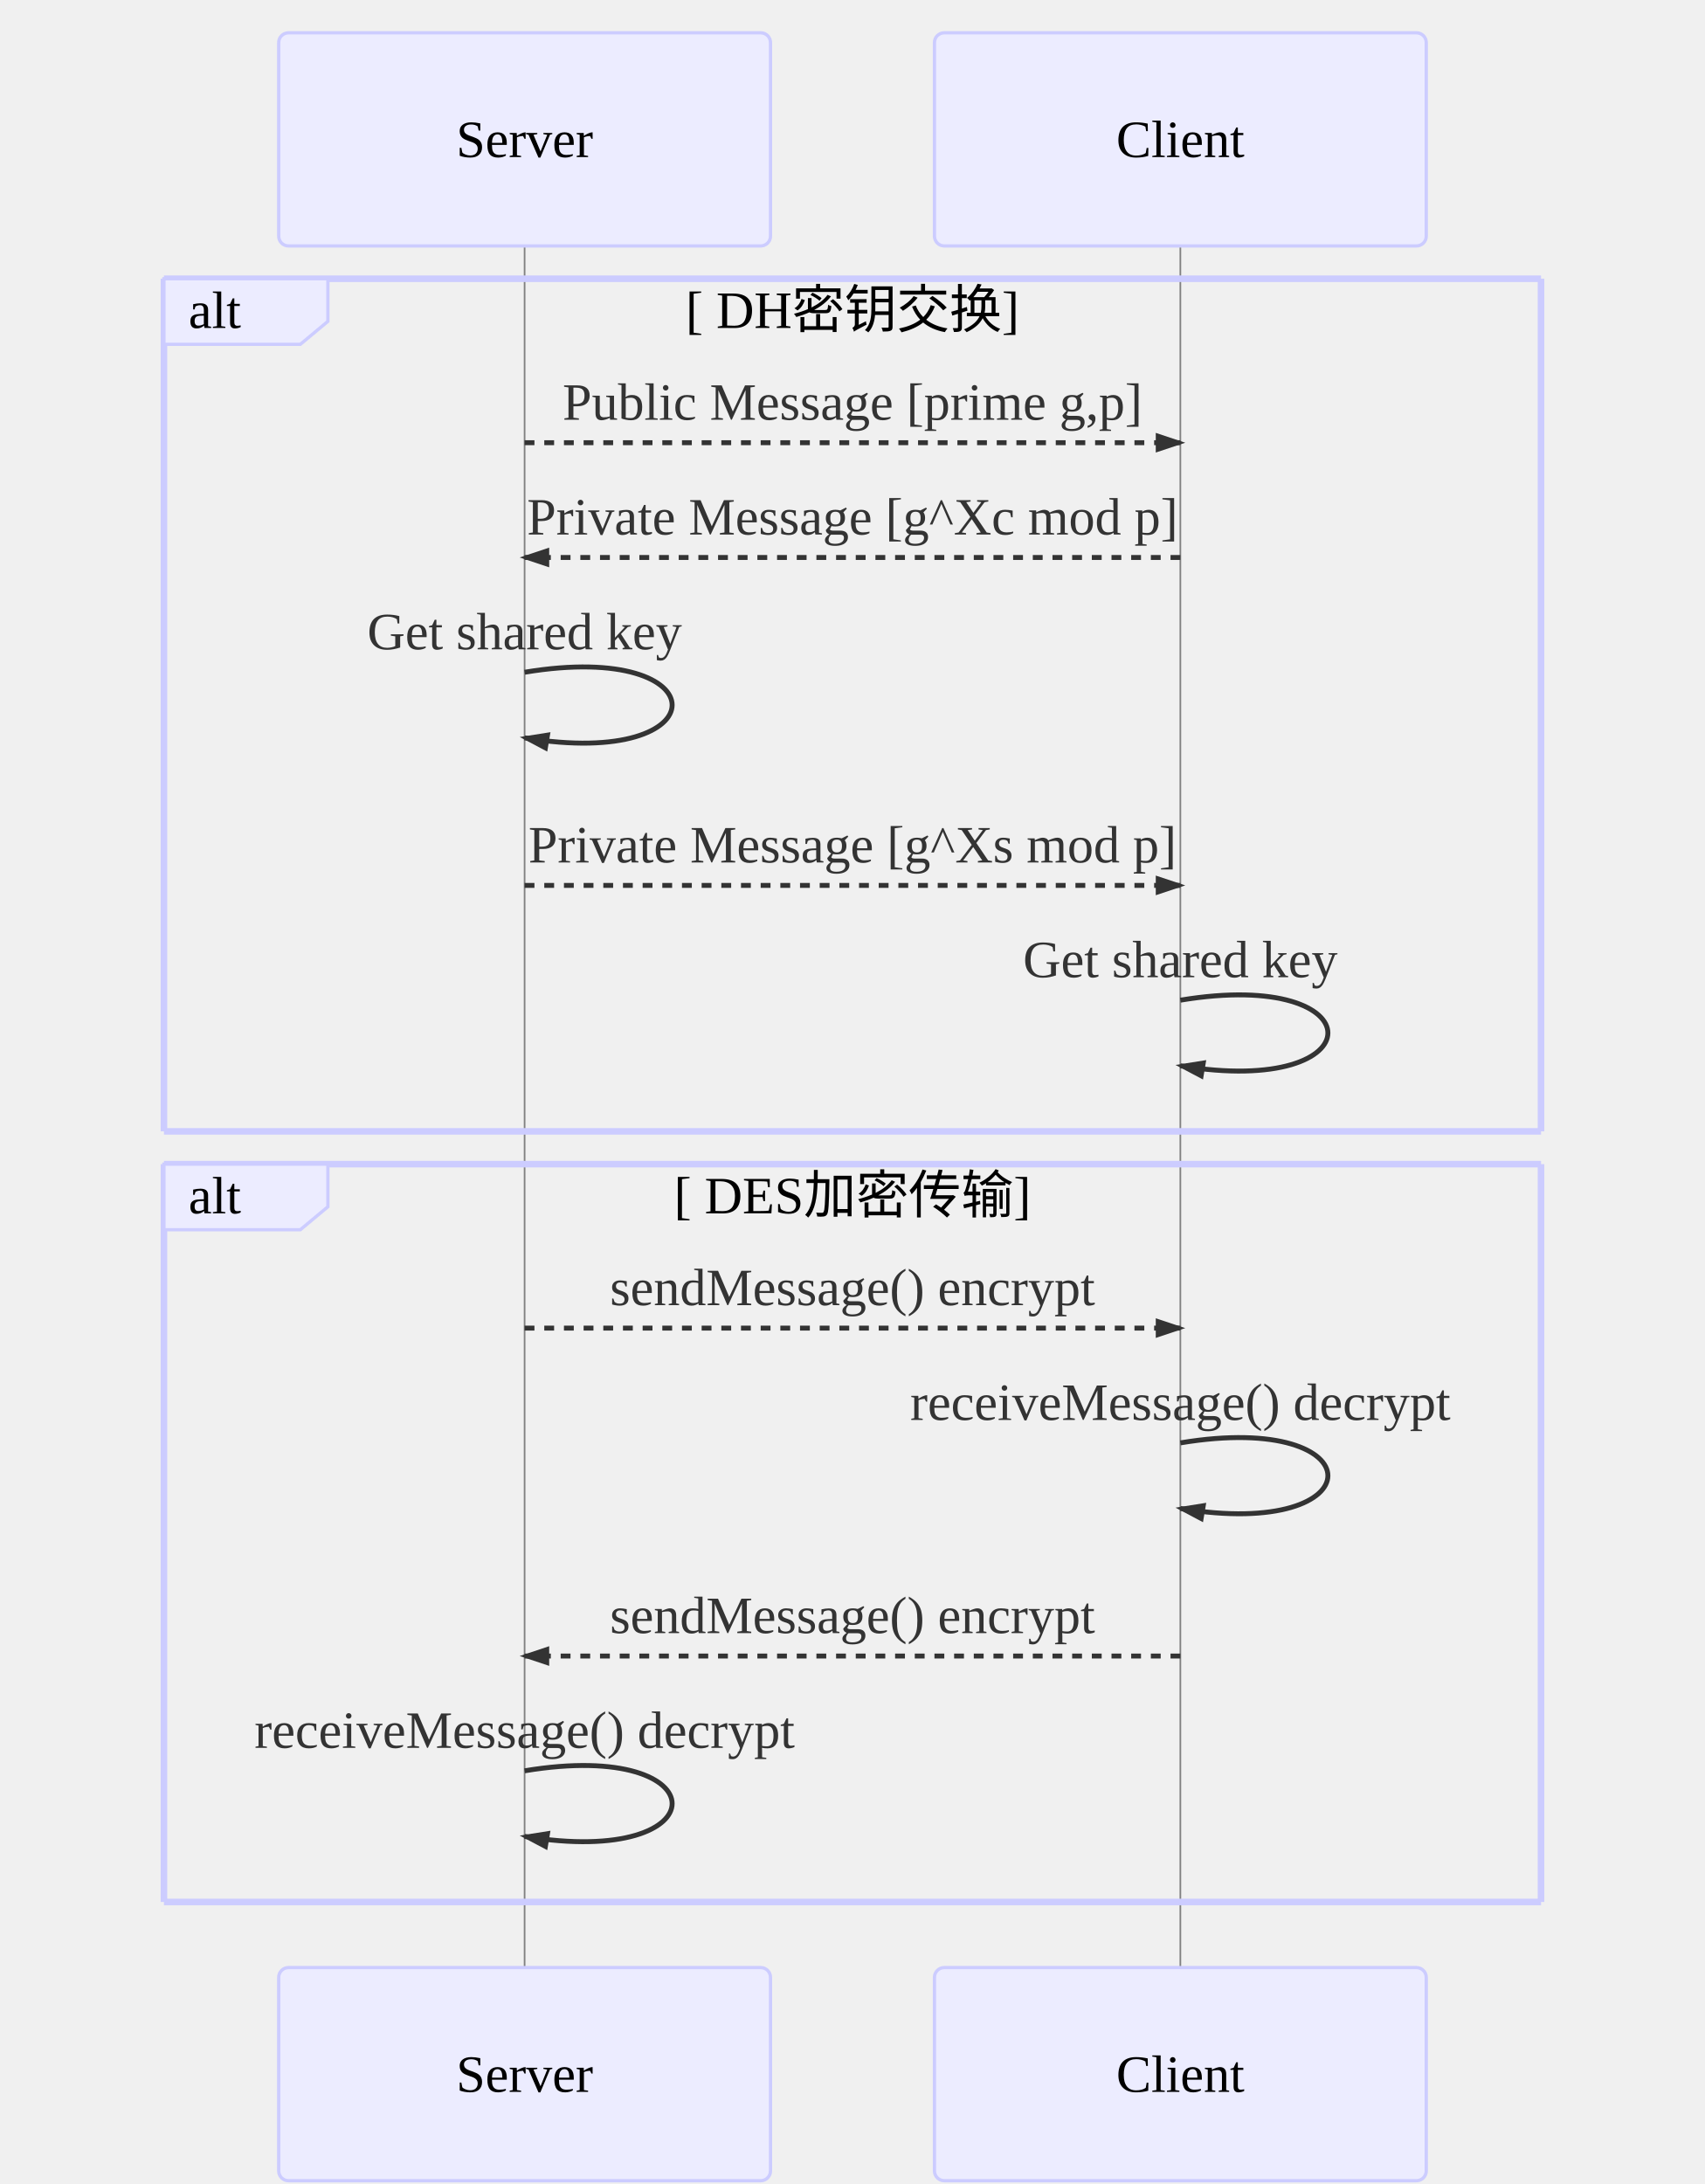
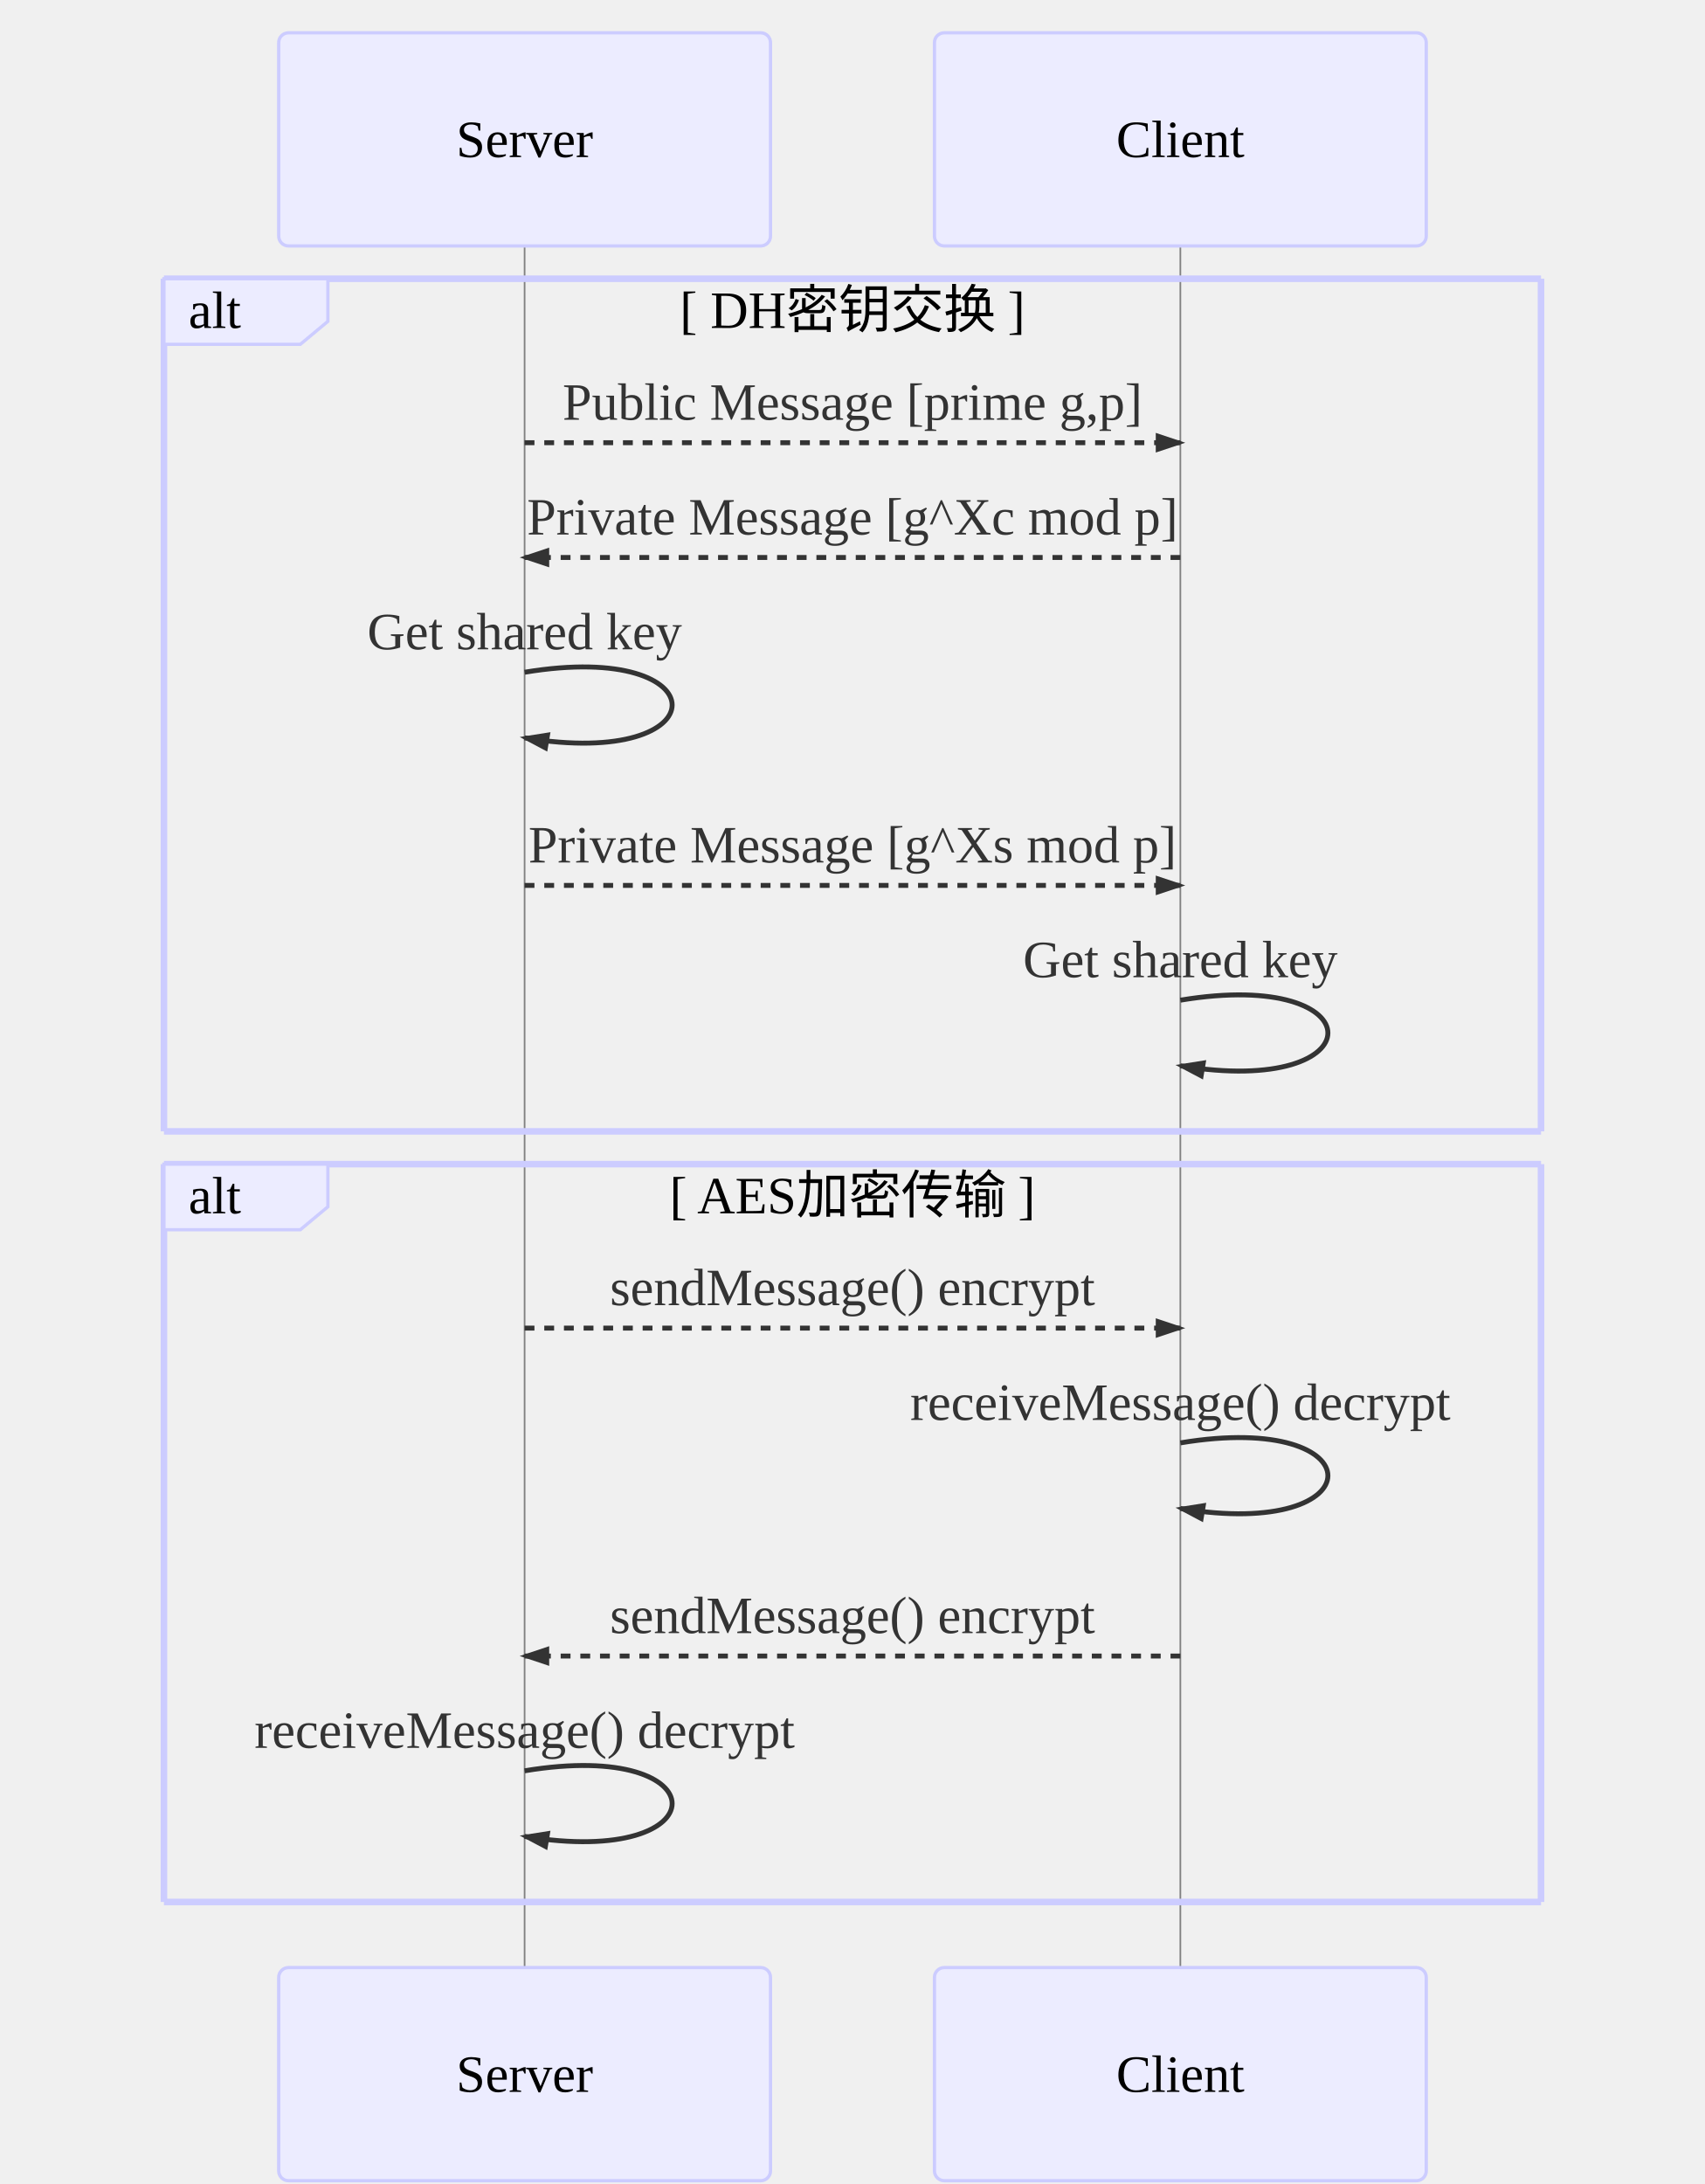
- <svg xmlns="http://www.w3.org/2000/svg" id="mermaid-1559149273044" width="100%" height="50%" style="max-width:520px;" viewBox="-85 -10 520 666">
-   <style>#mermaid-1559149273044 .label {
-     font-family: trebuchet ms, verdana, arial;
-     color: #333
- }
- 
- #mermaid-1559149273044 .node circle,
- #mermaid-1559149273044 .node ellipse,
- #mermaid-1559149273044 .node polygon,
- #mermaid-1559149273044 .node rect {
-     fill: #ececff;
-     stroke: #9370db;
-     stroke-width: 1px
- }
- 
- #mermaid-1559149273044 .node.clickable {
-     cursor: pointer
- }
- 
- #mermaid-1559149273044 .arrowheadPath {
-     fill: #333
- }
- 
- #mermaid-1559149273044 .edgePath .path {
-     stroke: #333;
-     stroke-width: 1.5px
- }
- 
- #mermaid-1559149273044 .edgeLabel {
-     background-color: #e8e8e8
- }
- 
- #mermaid-1559149273044 .cluster rect {
-     fill: #ffffde!important;
-     stroke: #aa3!important;
-     stroke-width: 1px!important
- }
- 
- #mermaid-1559149273044 .cluster text {
-     fill: #333
- }
- 
- #mermaid-1559149273044 div.mermaidTooltip {
-     position: absolute;
-     text-align: center;
-     max-width: 200px;
-     padding: 2px;
-     font-family: trebuchet ms, verdana, arial;
-     font-size: 12px;
-     background: #ffffde;
-     border: 1px solid #aa3;
-     border-radius: 2px;
-     pointer-events: none;
-     z-index: 100
- }
- 
- #mermaid-1559149273044 .actor {
-     stroke: #ccf;
-     fill: #ececff
- }
- 
- #mermaid-1559149273044 text.actor {
-     fill: #000;
-     stroke: none
- }
- 
- #mermaid-1559149273044 .actor-line {
-     stroke: grey
- }
- 
- #mermaid-1559149273044 .messageLine0 {
-     marker-end: "url(#arrowhead)"
- }
- 
- #mermaid-1559149273044 .messageLine0,
- #mermaid-1559149273044 .messageLine1 {
-     stroke-width: 1.5;
-     stroke-dasharray: "2 2";
-     stroke: #333
- }
- 
- #mermaid-1559149273044 #arrowhead {
-     fill: #333
- }
- 
- #mermaid-1559149273044 #crosshead path {
-     fill: #333!important;
-     stroke: #333!important
- }
- 
- #mermaid-1559149273044 .messageText {
-     fill: #333;
-     stroke: none
- }
- 
- #mermaid-1559149273044 .labelBox {
-     stroke: #ccf;
-     fill: #ececff
- }
- 
- #mermaid-1559149273044 .labelText,
- #mermaid-1559149273044 .loopText {
-     fill: #000;
-     stroke: none
- }
- 
- #mermaid-1559149273044 .loopLine {
-     stroke-width: 2;
-     stroke-dasharray: "2 2";
-     marker-end: "url(#arrowhead)";
-     stroke: #ccf
- }
- 
- #mermaid-1559149273044 .note {
-     stroke: #aa3;
-     fill: #fff5ad
- }
- 
- #mermaid-1559149273044 .noteText {
-     fill: #000;
-     stroke: none;
-     font-family: trebuchet ms, verdana, arial;
-     font-size: 14px
- }
- 
- #mermaid-1559149273044 .section {
-     stroke: none;
-     opacity: .2
- }
- 
- #mermaid-1559149273044 .section0 {
-     fill: rgba(102, 102, 255, .49)
- }
- 
- #mermaid-1559149273044 .section2 {
-     fill: #fff400
- }
- 
- #mermaid-1559149273044 .section1,
- #mermaid-1559149273044 .section3 {
-     fill: #fff;
-     opacity: .2
- }
- 
- #mermaid-1559149273044 .sectionTitle0,
- #mermaid-1559149273044 .sectionTitle1,
- #mermaid-1559149273044 .sectionTitle2,
- #mermaid-1559149273044 .sectionTitle3 {
-     fill: #333
- }
- 
- #mermaid-1559149273044 .sectionTitle {
-     text-anchor: start;
-     font-size: 11px;
-     text-height: 14px
- }
- 
- #mermaid-1559149273044 .grid .tick {
-     stroke: #d3d3d3;
-     opacity: .3;
-     shape-rendering: crispEdges
- }
- 
- #mermaid-1559149273044 .grid path {
-     stroke-width: 0
- }
- 
- #mermaid-1559149273044 .today {
-     fill: none;
-     stroke: red;
-     stroke-width: 2px
- }
- 
- #mermaid-1559149273044 .task {
-     stroke-width: 2
- }
- 
- #mermaid-1559149273044 .taskText {
-     text-anchor: middle;
-     font-size: 11px
- }
- 
- #mermaid-1559149273044 .taskTextOutsideRight {
-     fill: #000;
-     text-anchor: start;
-     font-size: 11px
- }
- 
- #mermaid-1559149273044 .taskTextOutsideLeft {
-     fill: #000;
-     text-anchor: end;
-     font-size: 11px
- }
- 
- #mermaid-1559149273044 .taskText0,
- #mermaid-1559149273044 .taskText1,
- #mermaid-1559149273044 .taskText2,
- #mermaid-1559149273044 .taskText3 {
-     fill: #fff
- }
- 
- #mermaid-1559149273044 .task0,
- #mermaid-1559149273044 .task1,
- #mermaid-1559149273044 .task2,
- #mermaid-1559149273044 .task3 {
-     fill: #8a90dd;
-     stroke: #534fbc
- }
- 
- #mermaid-1559149273044 .taskTextOutside0,
- #mermaid-1559149273044 .taskTextOutside1,
- #mermaid-1559149273044 .taskTextOutside2,
- #mermaid-1559149273044 .taskTextOutside3 {
-     fill: #000
- }
- 
- #mermaid-1559149273044 .active0,
- #mermaid-1559149273044 .active1,
- #mermaid-1559149273044 .active2,
- #mermaid-1559149273044 .active3 {
-     fill: #bfc7ff;
-     stroke: #534fbc
- }
- 
- #mermaid-1559149273044 .activeText0,
- #mermaid-1559149273044 .activeText1,
- #mermaid-1559149273044 .activeText2,
- #mermaid-1559149273044 .activeText3 {
-     fill: #000!important
- }
- 
- #mermaid-1559149273044 .done0,
- #mermaid-1559149273044 .done1,
- #mermaid-1559149273044 .done2,
- #mermaid-1559149273044 .done3 {
-     stroke: grey;
-     fill: #d3d3d3;
-     stroke-width: 2
- }
- 
- #mermaid-1559149273044 .doneText0,
- #mermaid-1559149273044 .doneText1,
- #mermaid-1559149273044 .doneText2,
- #mermaid-1559149273044 .doneText3 {
-     fill: #000!important
- }
- 
- #mermaid-1559149273044 .crit0,
- #mermaid-1559149273044 .crit1,
- #mermaid-1559149273044 .crit2,
- #mermaid-1559149273044 .crit3 {
-     stroke: #f88;
-     fill: red;
-     stroke-width: 2
- }
- 
- #mermaid-1559149273044 .activeCrit0,
- #mermaid-1559149273044 .activeCrit1,
- #mermaid-1559149273044 .activeCrit2,
- #mermaid-1559149273044 .activeCrit3 {
-     stroke: #f88;
-     fill: #bfc7ff;
-     stroke-width: 2
- }
- 
- #mermaid-1559149273044 .doneCrit0,
- #mermaid-1559149273044 .doneCrit1,
- #mermaid-1559149273044 .doneCrit2,
- #mermaid-1559149273044 .doneCrit3 {
-     stroke: #f88;
-     fill: #d3d3d3;
-     stroke-width: 2;
-     cursor: pointer;
-     shape-rendering: crispEdges
- }
- 
- #mermaid-1559149273044 .activeCritText0,
- #mermaid-1559149273044 .activeCritText1,
- #mermaid-1559149273044 .activeCritText2,
- #mermaid-1559149273044 .activeCritText3,
- #mermaid-1559149273044 .doneCritText0,
- #mermaid-1559149273044 .doneCritText1,
- #mermaid-1559149273044 .doneCritText2,
- #mermaid-1559149273044 .doneCritText3 {
-     fill: #000!important
- }
- 
- #mermaid-1559149273044 .titleText {
-     text-anchor: middle;
-     font-size: 18px;
-     fill: #000
- }
- 
- #mermaid-1559149273044 g.classGroup text {
-     fill: #9370db;
-     stroke: none;
-     font-family: trebuchet ms, verdana, arial;
-     font-size: 10px
- }
- 
- #mermaid-1559149273044 g.classGroup rect {
-     fill: #ececff;
-     stroke: #9370db
- }
- 
- #mermaid-1559149273044 g.classGroup line {
-     stroke: #9370db;
-     stroke-width: 1
- }
- 
- #mermaid-1559149273044 .classLabel .box {
-     stroke: none;
-     stroke-width: 0;
-     fill: #ececff;
-     opacity: .5
- }
- 
- #mermaid-1559149273044 .classLabel .label {
-     fill: #9370db;
-     font-size: 10px
- }
- 
- #mermaid-1559149273044 .relation {
-     stroke: #9370db;
-     stroke-width: 1;
-     fill: none
- }
- 
- #mermaid-1559149273044 #compositionEnd,
- #mermaid-1559149273044 #compositionStart {
-     fill: #9370db;
-     stroke: #9370db;
-     stroke-width: 1
- }
- 
- #mermaid-1559149273044 #aggregationEnd,
- #mermaid-1559149273044 #aggregationStart {
-     fill: #ececff;
-     stroke: #9370db;
-     stroke-width: 1
- }
- 
- #mermaid-1559149273044 #dependencyEnd,
- #mermaid-1559149273044 #dependencyStart,
- #mermaid-1559149273044 #extensionEnd,
- #mermaid-1559149273044 #extensionStart {
-     fill: #9370db;
-     stroke: #9370db;
-     stroke-width: 1
- }
- 
- #mermaid-1559149273044 .branch-label,
- #mermaid-1559149273044 .commit-id,
- #mermaid-1559149273044 .commit-msg {
-     fill: #d3d3d3;
-     color: #d3d3d3
- }
- 
- </style>
-   <style>#mermaid-1559149273044 {
+ <svg xmlns="http://www.w3.org/2000/svg" id="mermaid-1559166601471" width="100%" height="100%" style="max-width:520px;" viewBox="-85 -10 520 666">
+   <style>#mermaid-1559166601471 .label{font-family:trebuchet ms,verdana,arial;color:#333}#mermaid-1559166601471 .node circle,#mermaid-1559166601471 .node ellipse,#mermaid-1559166601471 .node polygon,#mermaid-1559166601471 .node rect{fill:#ececff;stroke:#9370db;stroke-width:1px}#mermaid-1559166601471 .node.clickable{cursor:pointer}#mermaid-1559166601471 .arrowheadPath{fill:#333}#mermaid-1559166601471 .edgePath .path{stroke:#333;stroke-width:1.5px}#mermaid-1559166601471 .edgeLabel{background-color:#e8e8e8}#mermaid-1559166601471 .cluster rect{fill:#ffffde!important;stroke:#aa3!important;stroke-width:1px!important}#mermaid-1559166601471 .cluster text{fill:#333}#mermaid-1559166601471 div.mermaidTooltip{position:absolute;text-align:center;max-width:200px;padding:2px;font-family:trebuchet ms,verdana,arial;font-size:12px;background:#ffffde;border:1px solid #aa3;border-radius:2px;pointer-events:none;z-index:100}#mermaid-1559166601471 .actor{stroke:#ccf;fill:#ececff}#mermaid-1559166601471 text.actor{fill:#000;stroke:none}#mermaid-1559166601471 .actor-line{stroke:grey}#mermaid-1559166601471 .messageLine0{marker-end:"url(#arrowhead)"}#mermaid-1559166601471 .messageLine0,#mermaid-1559166601471 .messageLine1{stroke-width:1.5;stroke-dasharray:"2 2";stroke:#333}#mermaid-1559166601471 #arrowhead{fill:#333}#mermaid-1559166601471 #crosshead path{fill:#333!important;stroke:#333!important}#mermaid-1559166601471 .messageText{fill:#333;stroke:none}#mermaid-1559166601471 .labelBox{stroke:#ccf;fill:#ececff}#mermaid-1559166601471 .labelText,#mermaid-1559166601471 .loopText{fill:#000;stroke:none}#mermaid-1559166601471 .loopLine{stroke-width:2;stroke-dasharray:"2 2";marker-end:"url(#arrowhead)";stroke:#ccf}#mermaid-1559166601471 .note{stroke:#aa3;fill:#fff5ad}#mermaid-1559166601471 .noteText{fill:#000;stroke:none;font-family:trebuchet ms,verdana,arial;font-size:14px}#mermaid-1559166601471 .section{stroke:none;opacity:.2}#mermaid-1559166601471 .section0{fill:rgba(102,102,255,.49)}#mermaid-1559166601471 .section2{fill:#fff400}#mermaid-1559166601471 .section1,#mermaid-1559166601471 .section3{fill:#fff;opacity:.2}#mermaid-1559166601471 .sectionTitle0,#mermaid-1559166601471 .sectionTitle1,#mermaid-1559166601471 .sectionTitle2,#mermaid-1559166601471 .sectionTitle3{fill:#333}#mermaid-1559166601471 .sectionTitle{text-anchor:start;font-size:11px;text-height:14px}#mermaid-1559166601471 .grid .tick{stroke:#d3d3d3;opacity:.3;shape-rendering:crispEdges}#mermaid-1559166601471 .grid path{stroke-width:0}#mermaid-1559166601471 .today{fill:none;stroke:red;stroke-width:2px}#mermaid-1559166601471 .task{stroke-width:2}#mermaid-1559166601471 .taskText{text-anchor:middle;font-size:11px}#mermaid-1559166601471 .taskTextOutsideRight{fill:#000;text-anchor:start;font-size:11px}#mermaid-1559166601471 .taskTextOutsideLeft{fill:#000;text-anchor:end;font-size:11px}#mermaid-1559166601471 .taskText0,#mermaid-1559166601471 .taskText1,#mermaid-1559166601471 .taskText2,#mermaid-1559166601471 .taskText3{fill:#fff}#mermaid-1559166601471 .task0,#mermaid-1559166601471 .task1,#mermaid-1559166601471 .task2,#mermaid-1559166601471 .task3{fill:#8a90dd;stroke:#534fbc}#mermaid-1559166601471 .taskTextOutside0,#mermaid-1559166601471 .taskTextOutside1,#mermaid-1559166601471 .taskTextOutside2,#mermaid-1559166601471 .taskTextOutside3{fill:#000}#mermaid-1559166601471 .active0,#mermaid-1559166601471 .active1,#mermaid-1559166601471 .active2,#mermaid-1559166601471 .active3{fill:#bfc7ff;stroke:#534fbc}#mermaid-1559166601471 .activeText0,#mermaid-1559166601471 .activeText1,#mermaid-1559166601471 .activeText2,#mermaid-1559166601471 .activeText3{fill:#000!important}#mermaid-1559166601471 .done0,#mermaid-1559166601471 .done1,#mermaid-1559166601471 .done2,#mermaid-1559166601471 .done3{stroke:grey;fill:#d3d3d3;stroke-width:2}#mermaid-1559166601471 .doneText0,#mermaid-1559166601471 .doneText1,#mermaid-1559166601471 .doneText2,#mermaid-1559166601471 .doneText3{fill:#000!important}#mermaid-1559166601471 .crit0,#mermaid-1559166601471 .crit1,#mermaid-1559166601471 .crit2,#mermaid-1559166601471 .crit3{stroke:#f88;fill:red;stroke-width:2}#mermaid-1559166601471 .activeCrit0,#mermaid-1559166601471 .activeCrit1,#mermaid-1559166601471 .activeCrit2,#mermaid-1559166601471 .activeCrit3{stroke:#f88;fill:#bfc7ff;stroke-width:2}#mermaid-1559166601471 .doneCrit0,#mermaid-1559166601471 .doneCrit1,#mermaid-1559166601471 .doneCrit2,#mermaid-1559166601471 .doneCrit3{stroke:#f88;fill:#d3d3d3;stroke-width:2;cursor:pointer;shape-rendering:crispEdges}#mermaid-1559166601471 .activeCritText0,#mermaid-1559166601471 .activeCritText1,#mermaid-1559166601471 .activeCritText2,#mermaid-1559166601471 .activeCritText3,#mermaid-1559166601471 .doneCritText0,#mermaid-1559166601471 .doneCritText1,#mermaid-1559166601471 .doneCritText2,#mermaid-1559166601471 .doneCritText3{fill:#000!important}#mermaid-1559166601471 .titleText{text-anchor:middle;font-size:18px;fill:#000}#mermaid-1559166601471 g.classGroup text{fill:#9370db;stroke:none;font-family:trebuchet ms,verdana,arial;font-size:10px}#mermaid-1559166601471 g.classGroup rect{fill:#ececff;stroke:#9370db}#mermaid-1559166601471 g.classGroup line{stroke:#9370db;stroke-width:1}#mermaid-1559166601471 .classLabel .box{stroke:none;stroke-width:0;fill:#ececff;opacity:.5}#mermaid-1559166601471 .classLabel .label{fill:#9370db;font-size:10px}#mermaid-1559166601471 .relation{stroke:#9370db;stroke-width:1;fill:none}#mermaid-1559166601471 #compositionEnd,#mermaid-1559166601471 #compositionStart{fill:#9370db;stroke:#9370db;stroke-width:1}#mermaid-1559166601471 #aggregationEnd,#mermaid-1559166601471 #aggregationStart{fill:#ececff;stroke:#9370db;stroke-width:1}#mermaid-1559166601471 #dependencyEnd,#mermaid-1559166601471 #dependencyStart,#mermaid-1559166601471 #extensionEnd,#mermaid-1559166601471 #extensionStart{fill:#9370db;stroke:#9370db;stroke-width:1}#mermaid-1559166601471 .branch-label,#mermaid-1559166601471 .commit-id,#mermaid-1559166601471 .commit-msg{fill:#d3d3d3;color:#d3d3d3}</style>
+   <style>#mermaid-1559166601471 {
    color: rgb(0, 0, 0);
    font: normal normal 400 normal 16px / normal "Times New Roman";
- }
- 
- </style>
+   }</style>
  <g />
  <g>
    <line id="actor0" x1="75" y1="5" x2="75" y2="655" class="actor-line" stroke-width="0.5px" stroke="#999" />
    <rect x="0" y="0" fill="#eaeaea" stroke="#666" width="150" height="65" rx="3" ry="3" class="actor" />
    <text x="75" y="32.5" dominant-baseline="central" alignment-baseline="central" class="actor" style="text-anchor: middle;">
      <tspan x="75" dy="0">Server</tspan>
    </text>
  </g>
  <g>
    <line id="actor1" x1="275" y1="5" x2="275" y2="655" class="actor-line" stroke-width="0.5px" stroke="#999" />
    <rect x="200" y="0" fill="#eaeaea" stroke="#666" width="150" height="65" rx="3" ry="3" class="actor" />
    <text x="275" y="32.5" dominant-baseline="central" alignment-baseline="central" class="actor" style="text-anchor: middle;">
      <tspan x="275" dy="0">Client</tspan>
    </text>
  </g>
  <defs>
    <marker id="arrowhead" refX="5" refY="2" markerWidth="6" markerHeight="4" orient="auto">
      <path d="M 0,0 V 4 L6,2 Z" />
    </marker>
  </defs>
  <defs>
    <marker id="crosshead" markerWidth="15" markerHeight="8" orient="auto" refX="16" refY="4">
      <path fill="black" stroke="#000000" stroke-width="1px" d="M 9,2 V 6 L16,4 Z" style="stroke-dasharray: 0, 0;" />
      <path fill="none" stroke="#000000" stroke-width="1px" d="M 0,1 L 6,7 M 6,1 L 0,7" style="stroke-dasharray: 0, 0;" />
    </marker>
  </defs>
  <g>
-     <text x="175" y="118" class="messageText" style="text-anchor: middle;">Public Message [prime g,
- p]</text>
+     <text x="175" y="118" class="messageText" style="text-anchor: middle;">Public Message [prime g,p]</text>
    <line x1="75" y1="125" x2="275" y2="125" class="messageLine1" stroke-width="2" stroke="black" marker-end="url(#arrowhead)" style="stroke-dasharray: 3, 3; fill: none;" />
  </g>
  <g>
    <text x="175" y="153" class="messageText" style="text-anchor: middle;">Private Message [g^Xc mod p]</text>
    <line x1="275" y1="160" x2="75" y2="160" class="messageLine1" stroke-width="2" stroke="black" marker-end="url(#arrowhead)" style="stroke-dasharray: 3, 3; fill: none;" />
  </g>
  <g>
    <text x="75" y="188" class="messageText" style="text-anchor: middle;">Get shared key</text>
    <path d="M 75,195 C 135,185 135,225 75,215" class="messageLine0" stroke-width="2" stroke="black" marker-end="url(#arrowhead)" style="fill: none;" />
  </g>
  <g>
    <text x="175" y="253" class="messageText" style="text-anchor: middle;">Private Message [g^Xs mod p]</text>
    <line x1="75" y1="260" x2="275" y2="260" class="messageLine1" stroke-width="2" stroke="black" marker-end="url(#arrowhead)" style="stroke-dasharray: 3, 3; fill: none;" />
  </g>
  <g>
    <text x="275" y="288" class="messageText" style="text-anchor: middle;">Get shared key</text>
    <path d="M 275,295 C 335,285 335,325 275,315" class="messageLine0" stroke-width="2" stroke="black" marker-end="url(#arrowhead)" style="fill: none;" />
  </g>
  <g>
    <line x1="-35" y1="75" x2="385" y2="75" class="loopLine" />
    <line x1="385" y1="75" x2="385" y2="335" class="loopLine" />
    <line x1="-35" y1="335" x2="385" y2="335" class="loopLine" />
    <line x1="-35" y1="75" x2="-35" y2="335" class="loopLine" />
    <polygon points="-35,75 15,75 15,88 6.6,95 -35,95" class="labelBox" />
    <text x="-27.5" y="90" fill="black" class="labelText">
      <tspan x="-27.5" fill="black">alt</tspan>
    </text>
    <text x="175" y="90" fill="black" class="loopText" style="text-anchor: middle;">
-       <tspan x="175" fill="black">[ DH密钥交换]</tspan>
+       <tspan x="175" fill="black">[ DH密钥交换 ]</tspan>
    </text>
  </g>
  <g>
    <text x="175" y="388" class="messageText" style="text-anchor: middle;">sendMessage() encrypt</text>
    <line x1="75" y1="395" x2="275" y2="395" class="messageLine1" stroke-width="2" stroke="black" marker-end="url(#arrowhead)" style="stroke-dasharray: 3, 3; fill: none;" />
  </g>
  <g>
    <text x="275" y="423" class="messageText" style="text-anchor: middle;">receiveMessage() decrypt</text>
    <path d="M 275,430 C 335,420 335,460 275,450" class="messageLine0" stroke-width="2" stroke="black" marker-end="url(#arrowhead)" style="fill: none;" />
  </g>
  <g>
    <text x="175" y="488" class="messageText" style="text-anchor: middle;">sendMessage() encrypt</text>
    <line x1="275" y1="495" x2="75" y2="495" class="messageLine1" stroke-width="2" stroke="black" marker-end="url(#arrowhead)" style="stroke-dasharray: 3, 3; fill: none;" />
  </g>
  <g>
    <text x="75" y="523" class="messageText" style="text-anchor: middle;">receiveMessage() decrypt</text>
    <path d="M 75,530 C 135,520 135,560 75,550" class="messageLine0" stroke-width="2" stroke="black" marker-end="url(#arrowhead)" style="fill: none;" />
  </g>
  <g>
    <line x1="-35" y1="345" x2="385" y2="345" class="loopLine" />
    <line x1="385" y1="345" x2="385" y2="570" class="loopLine" />
    <line x1="-35" y1="570" x2="385" y2="570" class="loopLine" />
    <line x1="-35" y1="345" x2="-35" y2="570" class="loopLine" />
    <polygon points="-35,345 15,345 15,358 6.6,365 -35,365" class="labelBox" />
    <text x="-27.5" y="360" fill="black" class="labelText">
      <tspan x="-27.5" fill="black">alt</tspan>
    </text>
    <text x="175" y="360" fill="black" class="loopText" style="text-anchor: middle;">
-       <tspan x="175" fill="black">[ DES加密传输]</tspan>
+       <tspan x="175" fill="black">[ AES加密传输 ]</tspan>
    </text>
  </g>
  <g>
    <rect x="0" y="590" fill="#eaeaea" stroke="#666" width="150" height="65" rx="3" ry="3" class="actor" />
    <text x="75" y="622.5" dominant-baseline="central" alignment-baseline="central" class="actor" style="text-anchor: middle;">
      <tspan x="75" dy="0">Server</tspan>
    </text>
  </g>
  <g>
    <rect x="200" y="590" fill="#eaeaea" stroke="#666" width="150" height="65" rx="3" ry="3" class="actor" />
    <text x="275" y="622.5" dominant-baseline="central" alignment-baseline="central" class="actor" style="text-anchor: middle;">
      <tspan x="275" dy="0">Client</tspan>
    </text>
  </g>
</svg>
